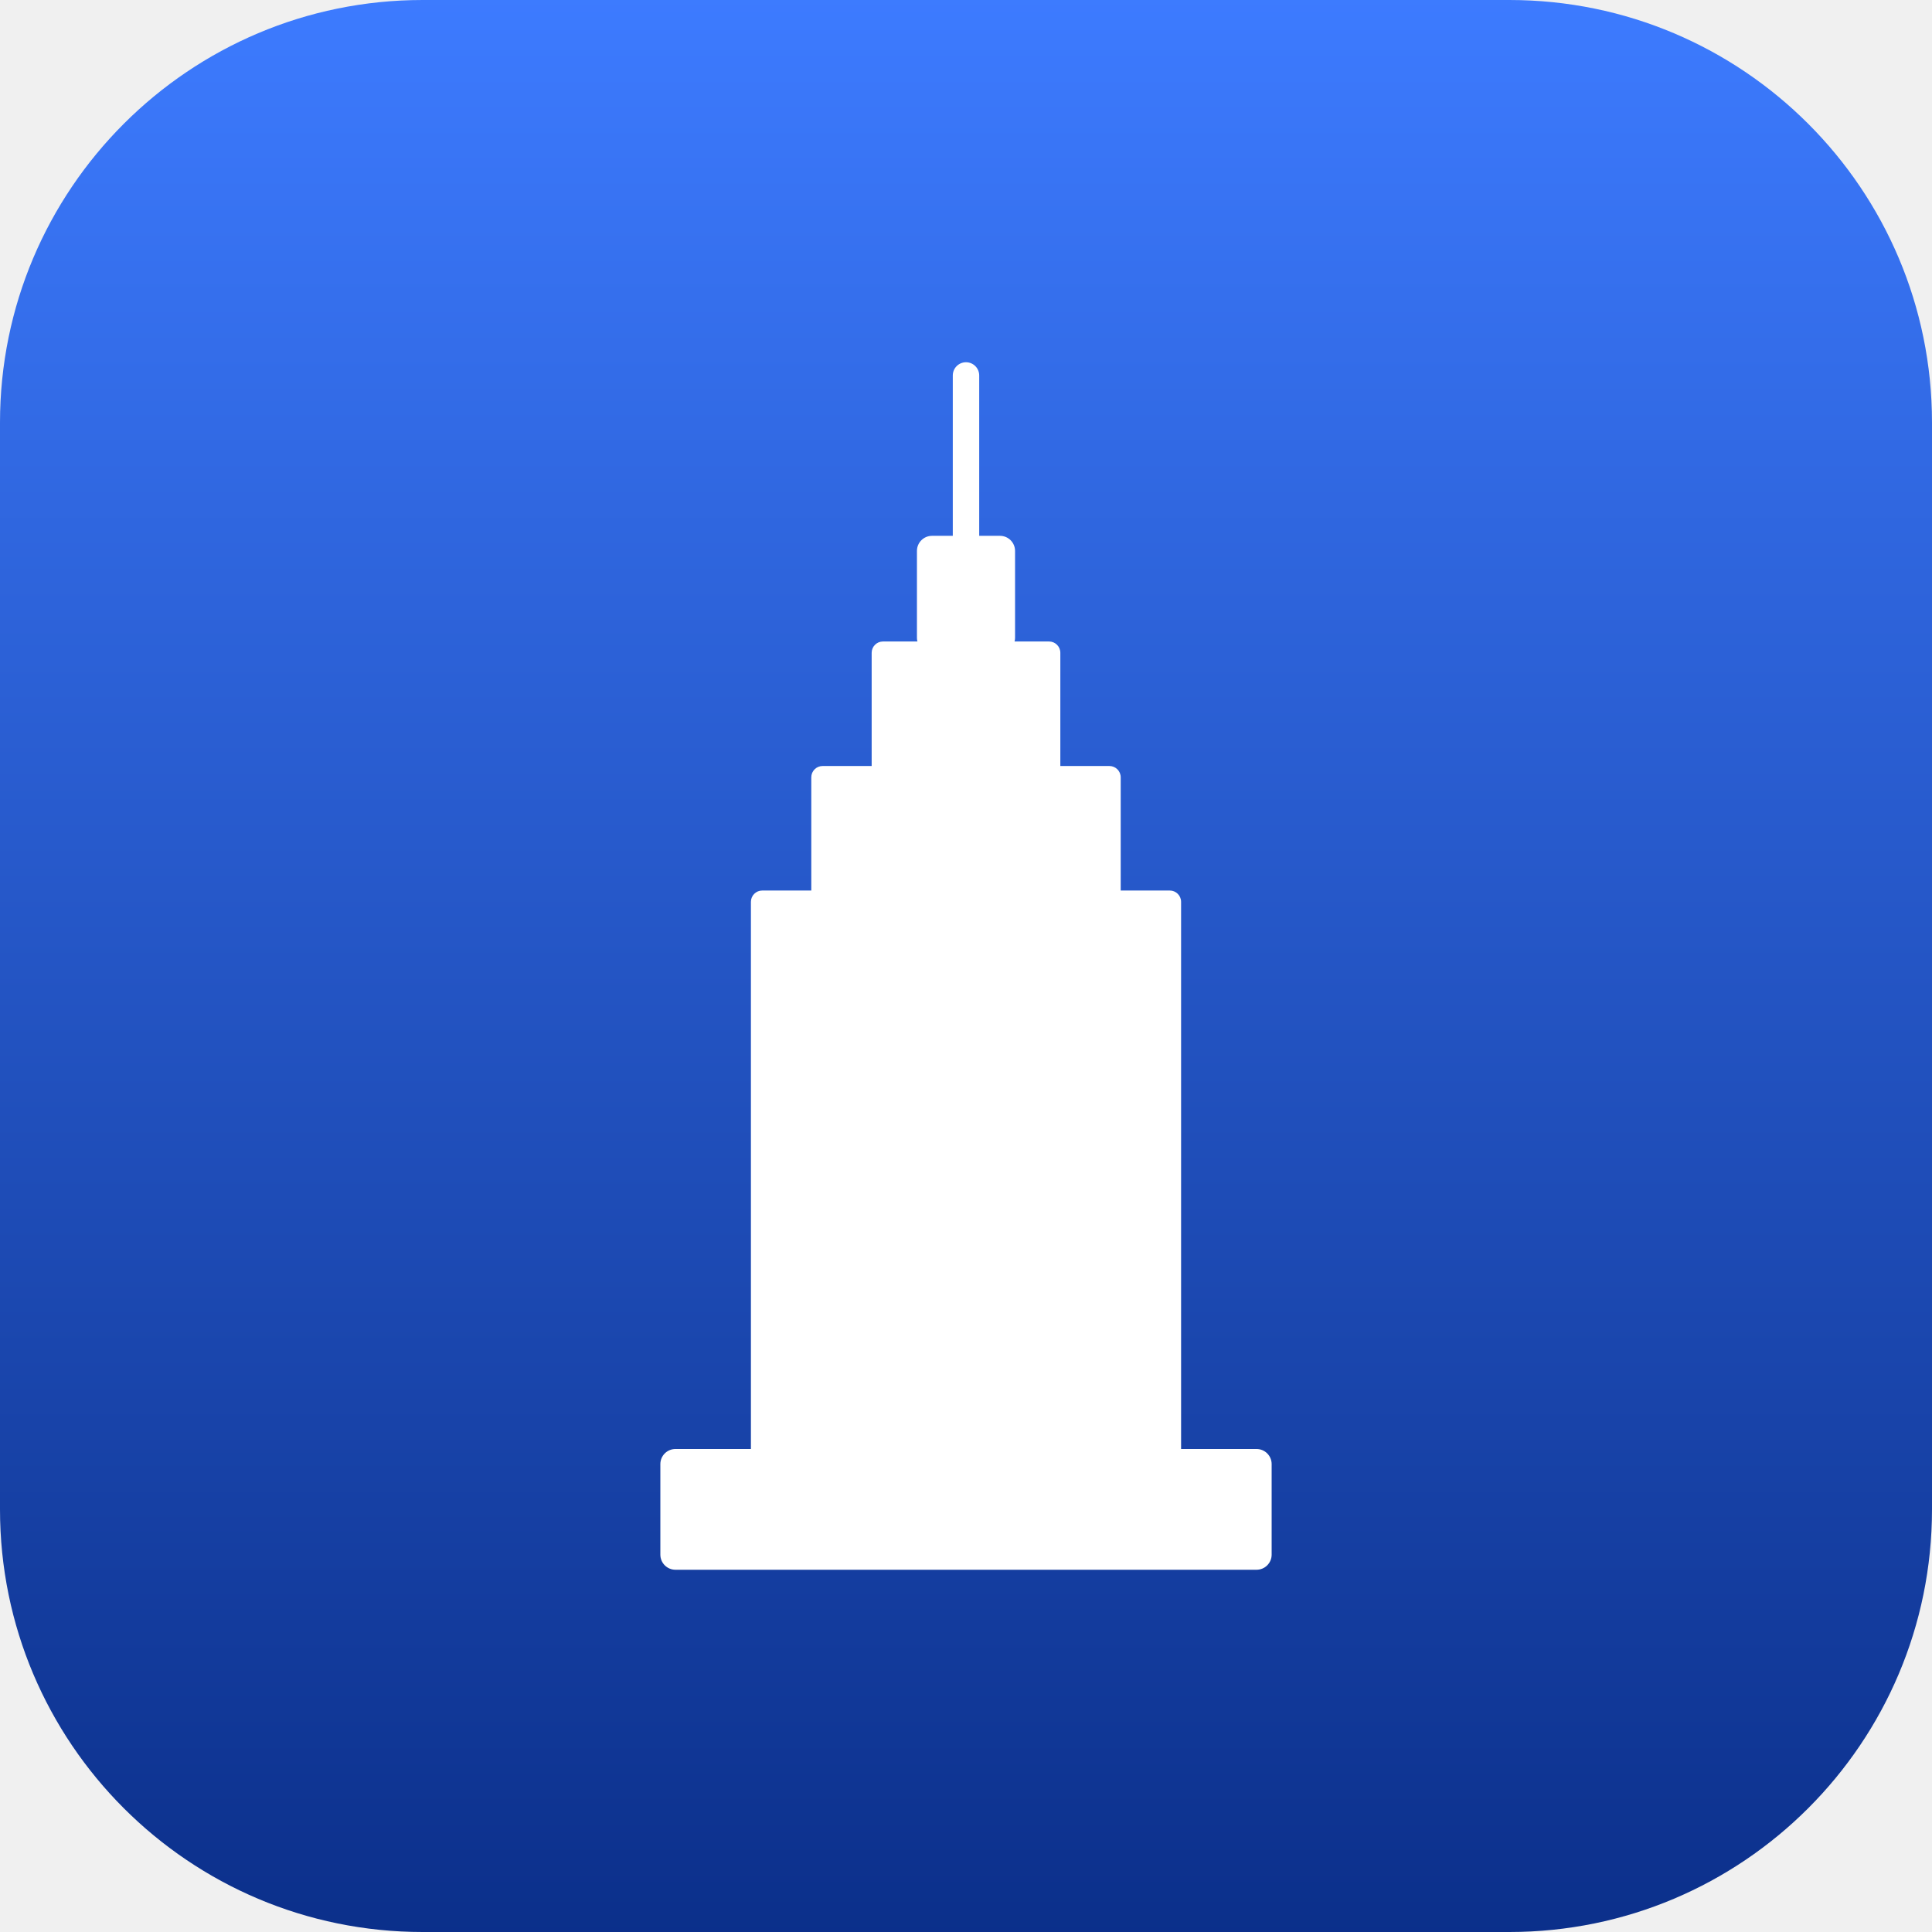
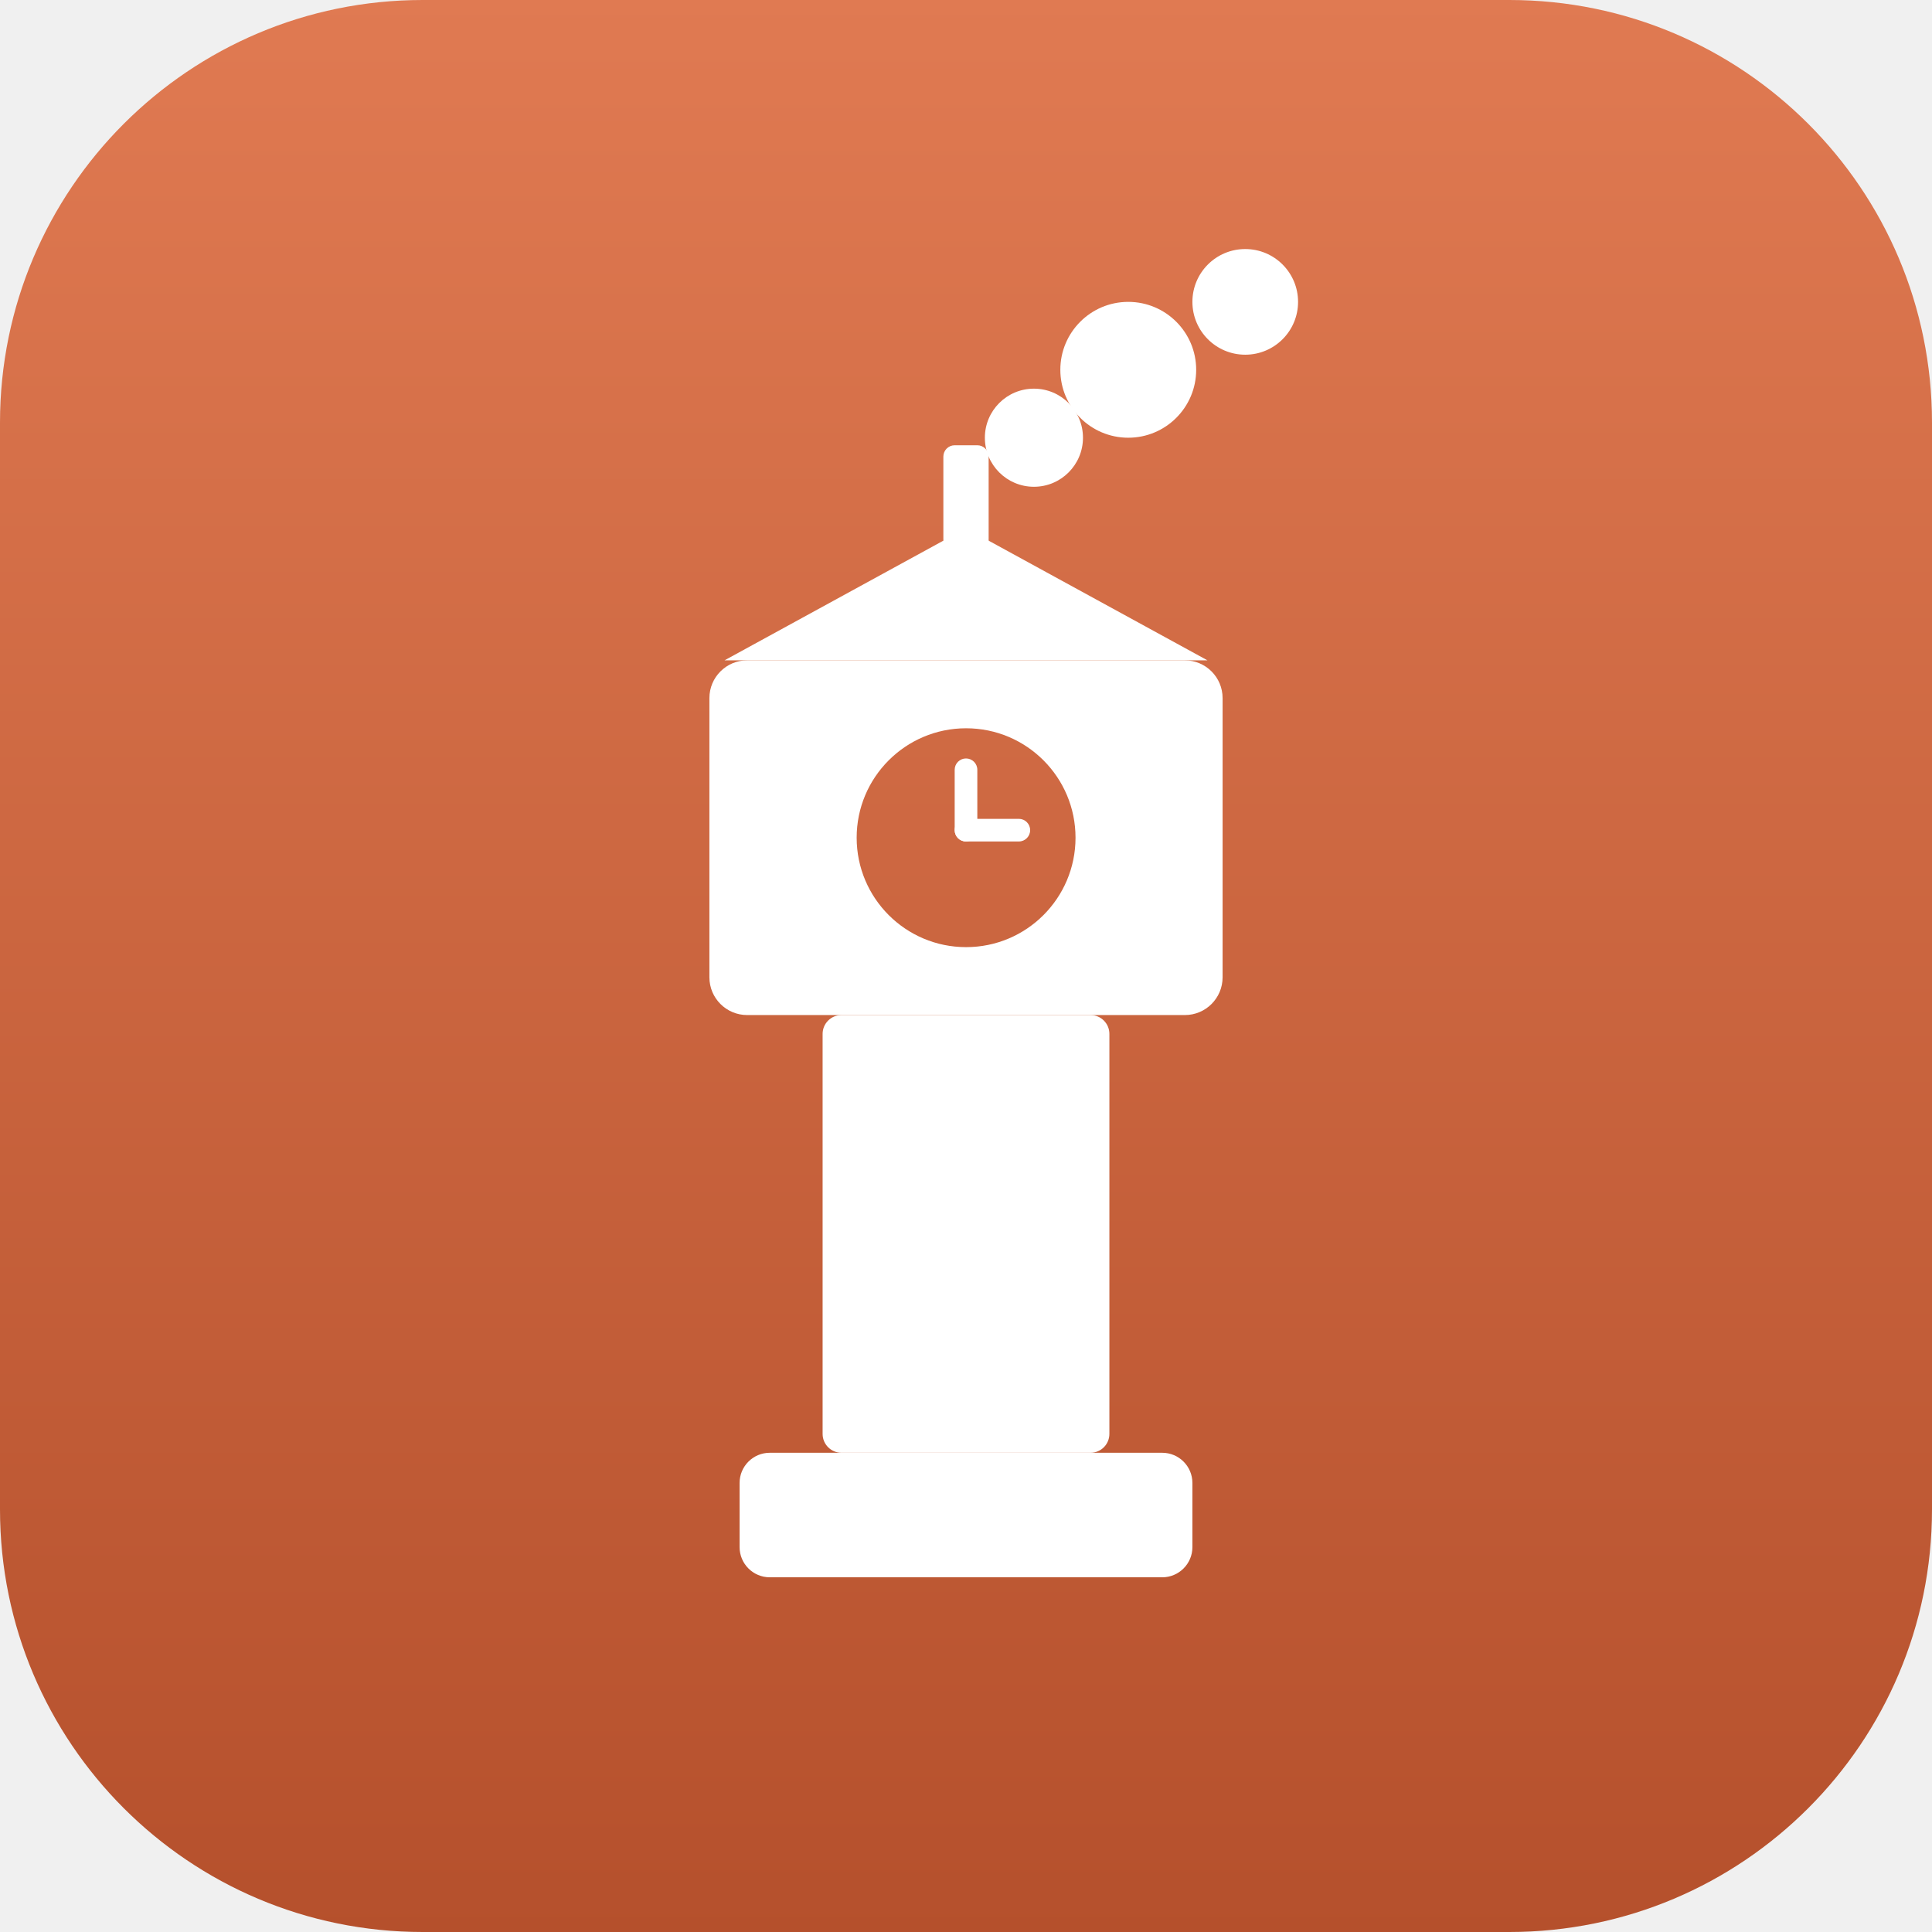
<svg xmlns="http://www.w3.org/2000/svg" width="64" height="64" viewBox="0 0 1024 1024">
  <defs>
    <linearGradient id="g" x1="0" y1="0" x2="0" y2="1">
-       <stop offset="0" stop-color="#3d7bff" />
-       <stop offset="1" stop-color="#0b2f8a" />
+       <stop offset="0" stop-color="#e07a52" />
+       <stop offset="1" stop-color="#b5502c" />
    </linearGradient>
  </defs>
  <rect width="1024" height="1024" rx="224" fill="url(#g)" />
  <g fill="#fff">
-     <rect x="505" y="192" width="14" height="100" rx="7" />
-     <rect x="486" y="284" width="52" height="62" rx="8" />
-     <rect x="462" y="340" width="100" height="72" rx="6" />
-     <rect x="430" y="406" width="164" height="72" rx="6" />
-     <rect x="398" y="472" width="228" height="304" rx="6" />
-     <rect x="350" y="768" width="324" height="64" rx="8" />
+     <circle cx="548" cy="232" r="26" />
+     <circle cx="598" cy="196" r="36" />
+     <circle cx="660" cy="160" r="28" />
+     <rect x="500" y="236" width="24" height="56" rx="6" />
+     <polygon points="384,350 512,280 640,350" />
+     <path fill-rule="evenodd" d="M396 350 h232 a20 20 0 0 1 20 20 v148 a20 20 0 0 1 -20 20 h-232 a20 20 0 0 1 -20 -20 v-148 a20 20 0 0 1 20 -20 z M512 386 a58 58 0 1 0 0.1 0 z" />
+     <rect x="506" y="402" width="12" height="44" rx="6" />
+     <rect x="506" y="434" width="40" height="12" rx="6" />
+     <rect x="436" y="538" width="152" height="232" rx="10" />
+     <rect x="392" y="770" width="240" height="66" rx="16" />
  </g>
</svg>
